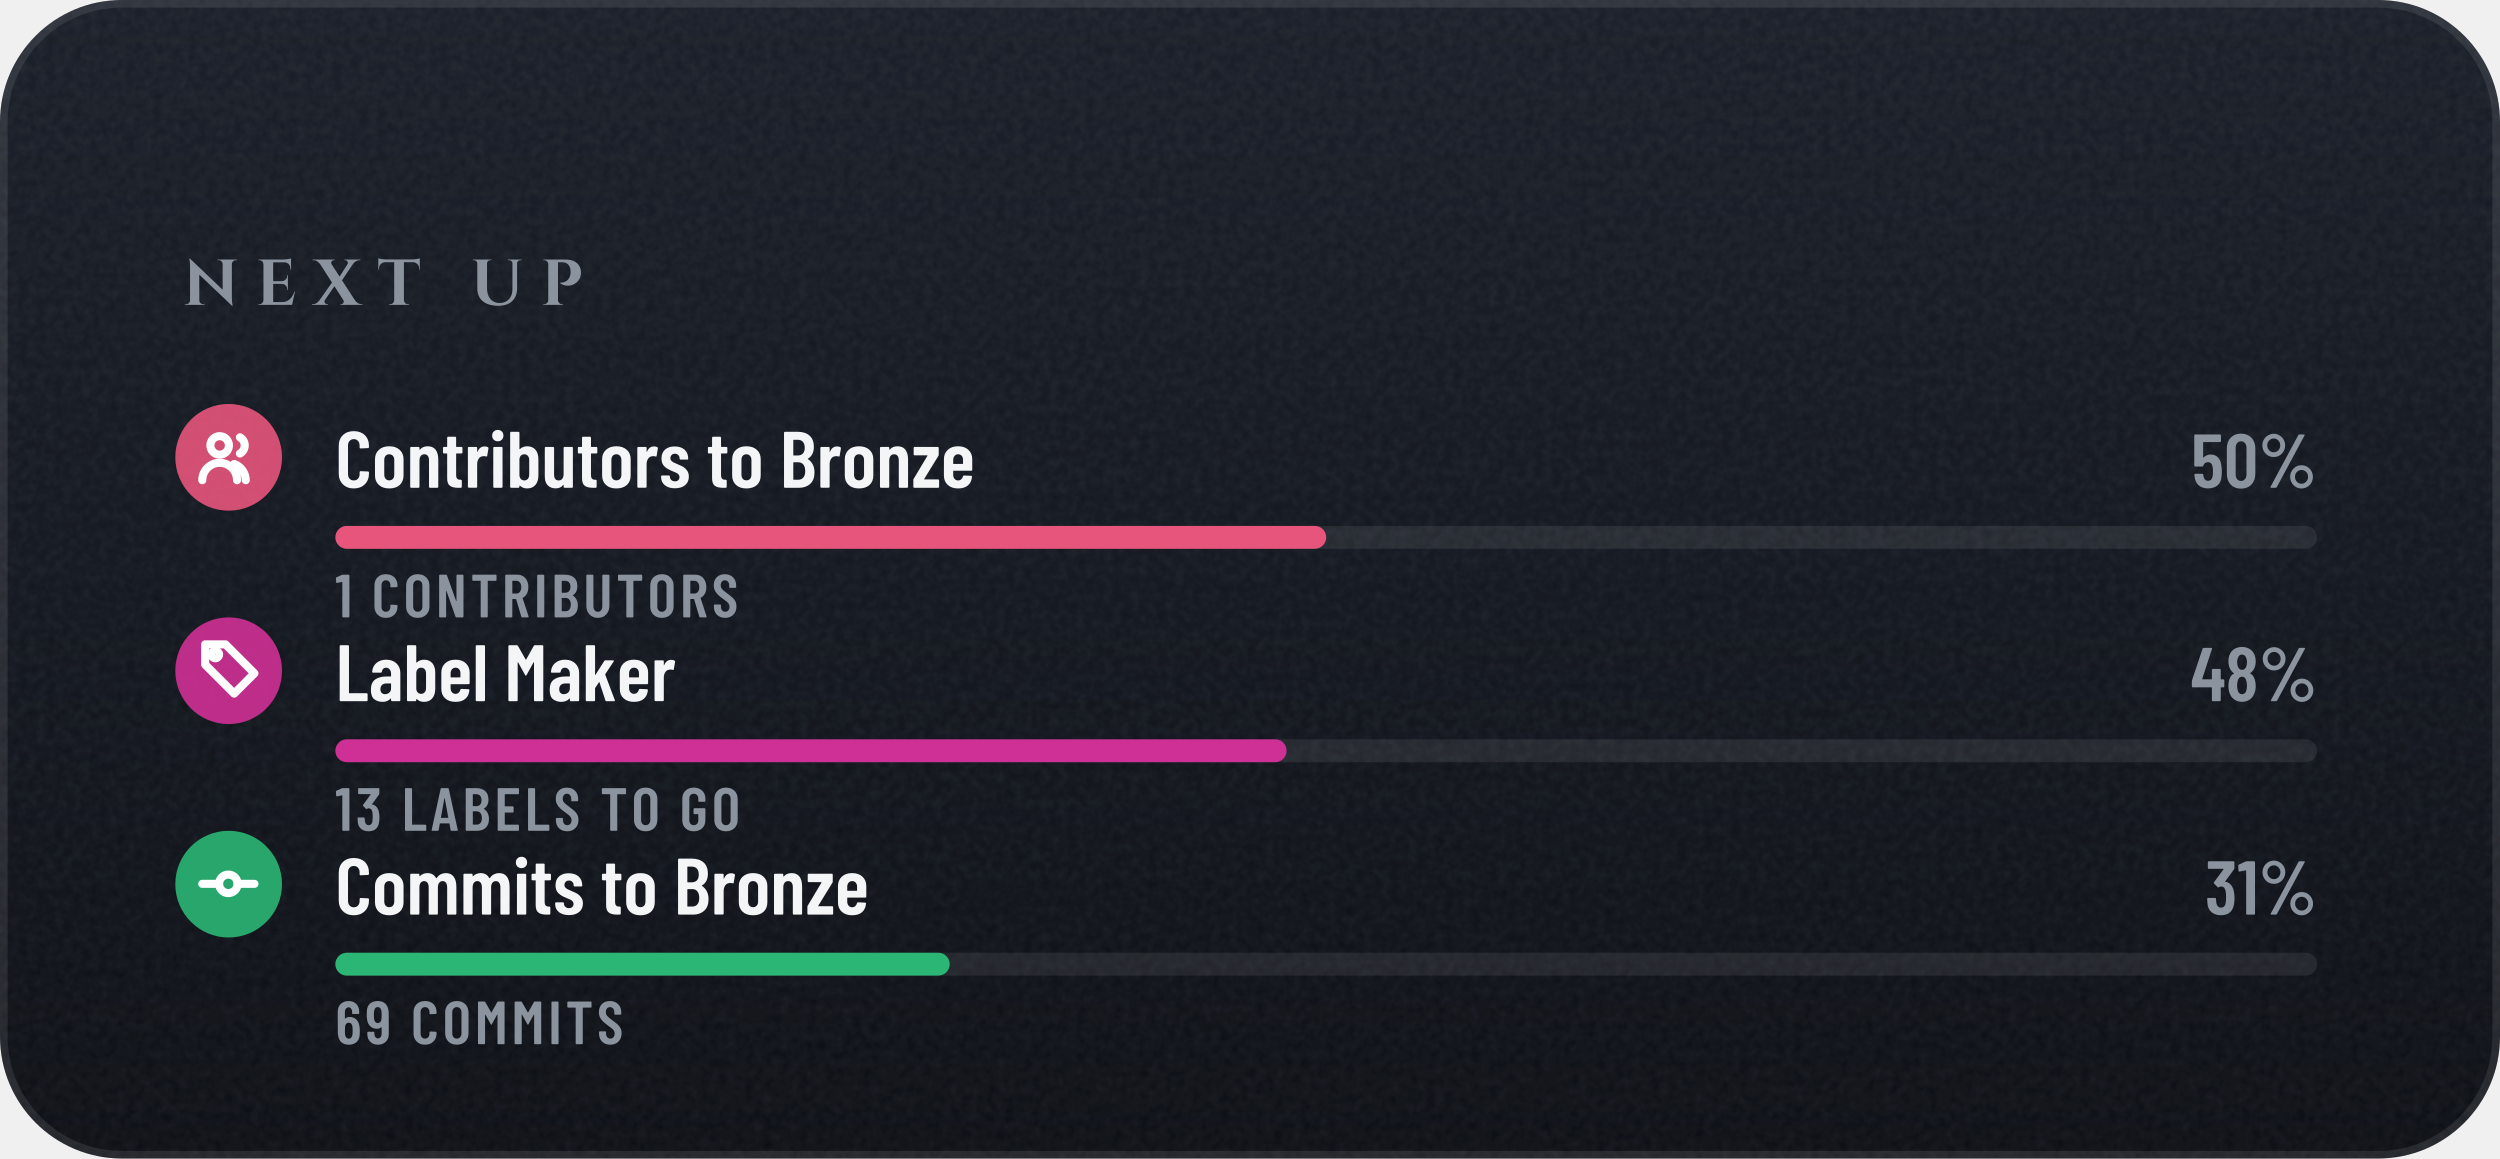
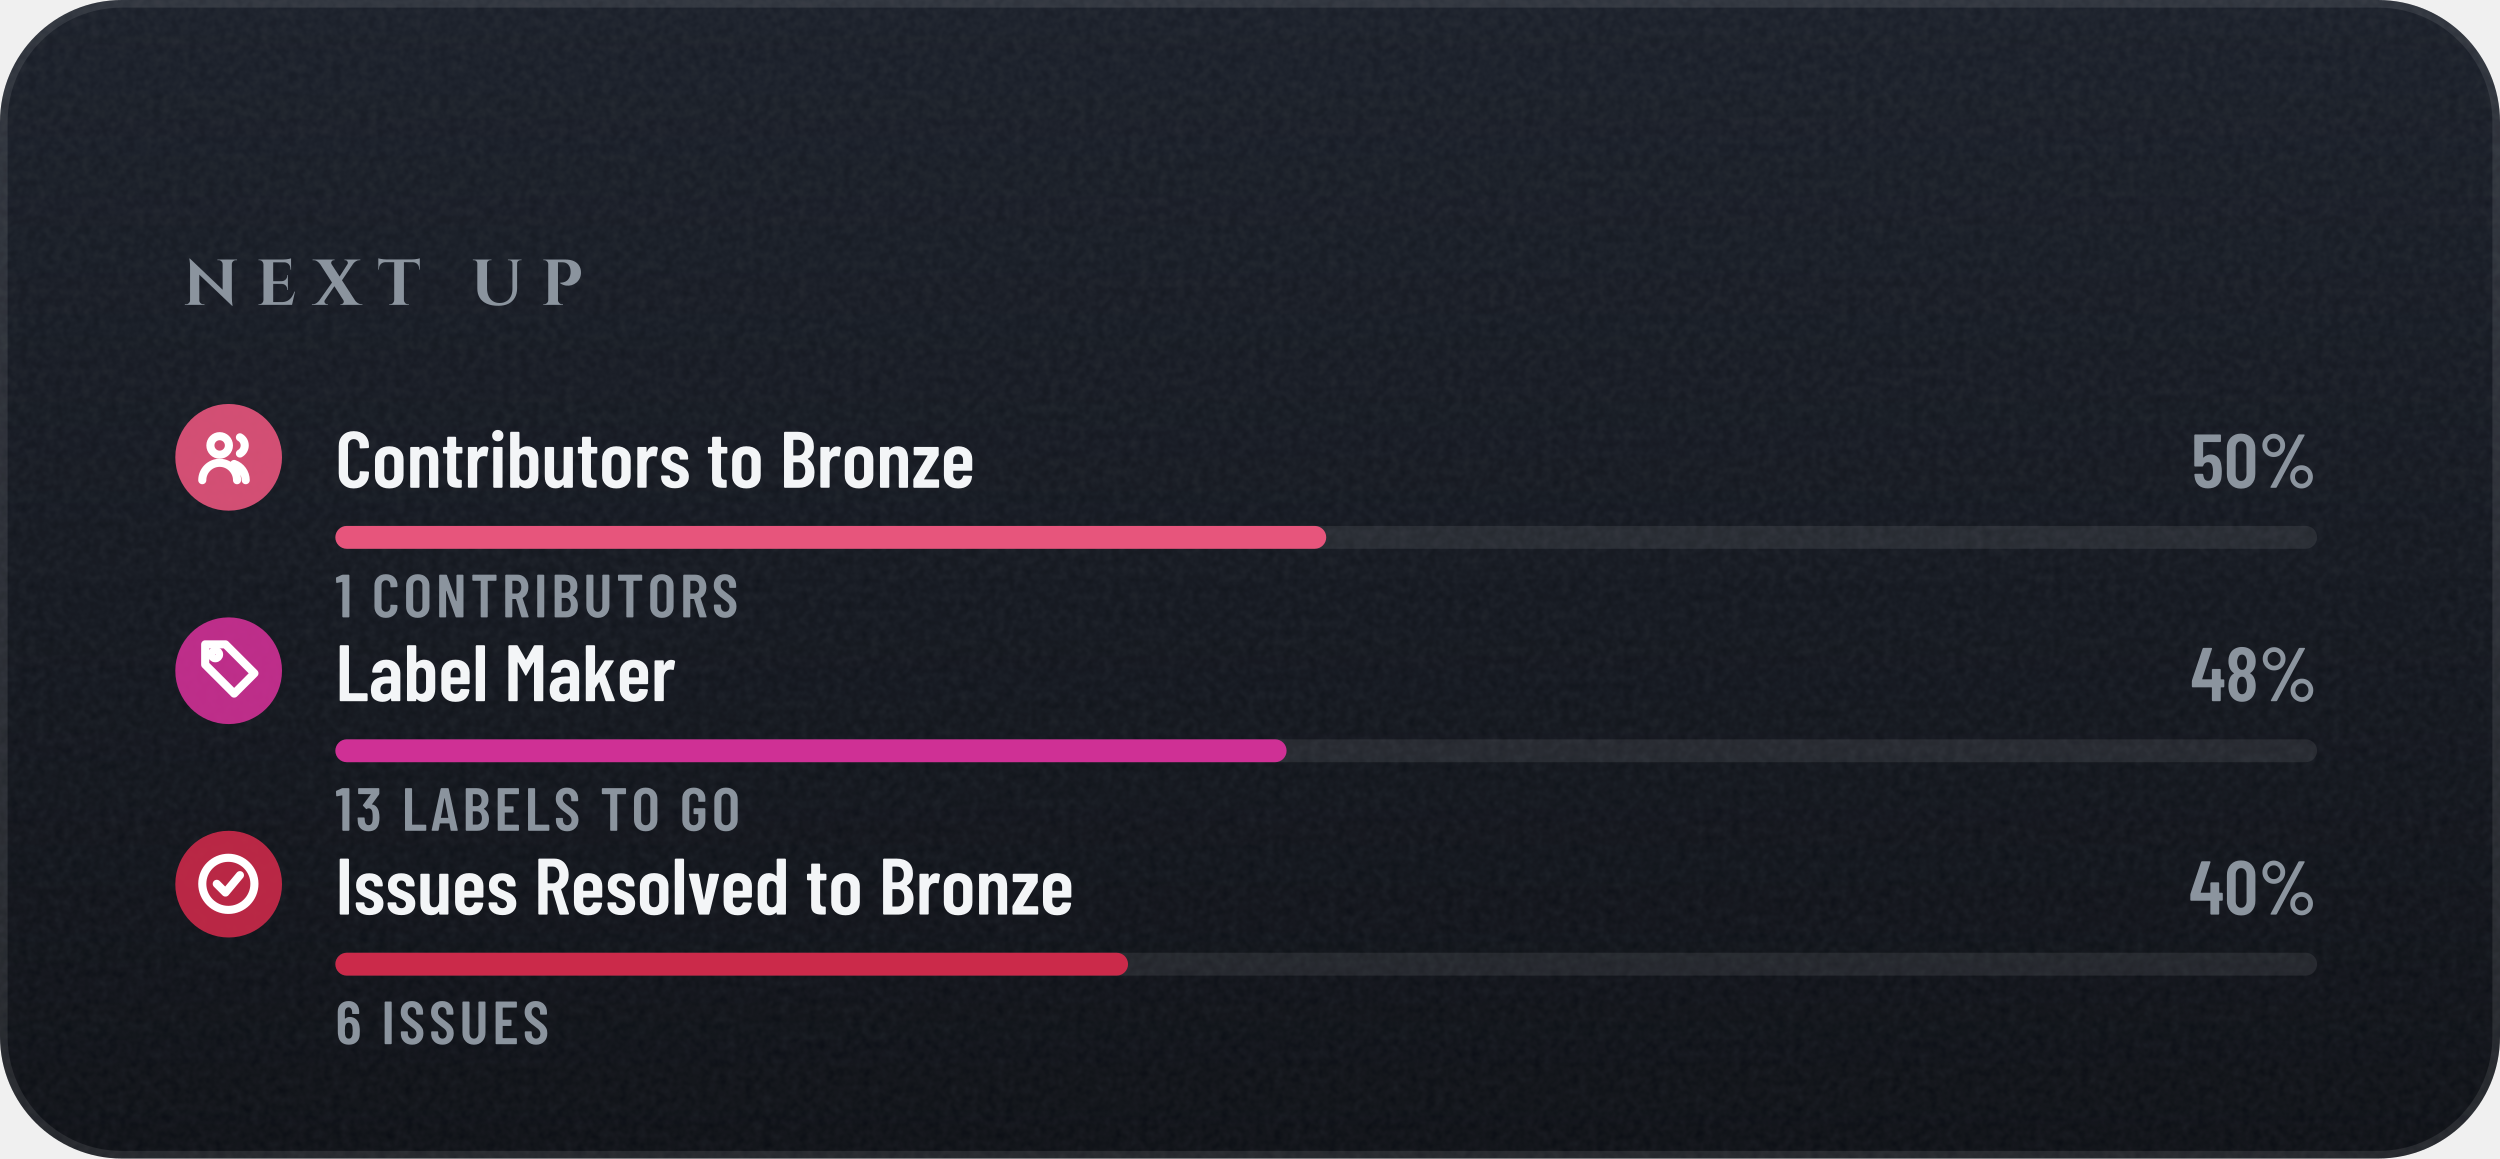
- <svg xmlns="http://www.w3.org/2000/svg" width="328" height="152" viewBox="0 0 328 152" role="img" aria-label="Next up: Contributors to Bronze 50%, Label Maker 48%, Commits to Bronze 31%">
+ <svg xmlns="http://www.w3.org/2000/svg" width="328" height="152" viewBox="0 0 328 152" role="img" aria-label="Next up: Contributors to Bronze 50%, Label Maker 48%, Issues Resolved to Bronze 40%">
  <defs>
    <linearGradient id="bg" x1="0" y1="0" x2="0" y2="1">
      <stop offset="0" stop-color="#171C26" />
      <stop offset="1" stop-color="#0A0D13" />
    </linearGradient>
    <clipPath id="card">
      <rect width="328" height="152" rx="16" />
    </clipPath>
    <filter id="grain" x="0" y="0" width="100%" height="100%">
      <feTurbulence type="fractalNoise" baseFrequency=".85" numOctaves="2" stitchTiles="stitch" />
      <feColorMatrix values="0 0 0 0 1 0 0 0 0 1 0 0 0 0 1 0 0 0 .07 0" />
    </filter>
    <radialGradient id="glow" cx=".5" cy=".5" r=".5">
      <stop offset="0" stop-color="#5A626D" stop-opacity="0" />
      <stop offset="1" stop-color="#5A626D" stop-opacity="0" />
    </radialGradient>
    <linearGradient id="mh" x1="0" y1="0" x2="1" y2="0">
      <stop offset="0" stop-color="#252A32" />
      <stop offset="0.2" stop-color="#3A414B" />
      <stop offset="0.4" stop-color="#838B96" />
      <stop offset="0.54" stop-color="#5A626D" />
      <stop offset="0.78" stop-color="#3A414B" />
      <stop offset="1" stop-color="#252A32" />
    </linearGradient>
    <linearGradient id="md" x1="0" y1="0" x2="1" y2="1">
      <stop offset="0" stop-color="#252A32" />
      <stop offset="0.2" stop-color="#3A414B" />
      <stop offset="0.4" stop-color="#838B96" />
      <stop offset="0.54" stop-color="#5A626D" />
      <stop offset="0.78" stop-color="#3A414B" />
      <stop offset="1" stop-color="#252A32" />
    </linearGradient>
    <linearGradient id="mdr" x1="1" y1="1" x2="0" y2="0">
      <stop offset="0" stop-color="#252A32" />
      <stop offset="0.2" stop-color="#3A414B" />
      <stop offset="0.4" stop-color="#838B96" />
      <stop offset="0.54" stop-color="#5A626D" />
      <stop offset="0.78" stop-color="#3A414B" />
      <stop offset="1" stop-color="#252A32" />
    </linearGradient>
    <linearGradient id="dia" x1="0" y1="0" x2="1" y2="0">
      <stop offset="0" stop-color="#6CCBFF" />
      <stop offset=".5" stop-color="#C4B2FF" />
      <stop offset="1" stop-color="#F29BDD" />
    </linearGradient>
    <linearGradient id="pb" x1="0" y1="0" x2="1" y2="0">
      <stop offset="0" stop-color="#8F5125" />
      <stop offset="1" stop-color="#F5C69A" />
    </linearGradient>
    <linearGradient id="shg" x1="0" y1="0" x2="1" y2="0">
      <stop offset="0" stop-color="#FFFFFF" stop-opacity="0" />
      <stop offset=".5" stop-color="#FFFFFF" stop-opacity=".6" />
      <stop offset="1" stop-color="#FFFFFF" stop-opacity="0" />
    </linearGradient>
  </defs>
  <g clip-path="url(#card)">
    <rect width="328" height="152" fill="url(#bg)" />
    <rect width="328" height="152" filter="url(#grain)" />
  </g>
  <rect x=".5" y=".5" width="327" height="151" rx="15.5" fill="none" stroke="#FFFFFF" stroke-opacity=".09" />
  <g transform="translate(24 40) scale(0.0085 -0.0085)" fill="#8B949E">
    <use href="#s78" x="0" />
    <use href="#s69" x="1124" />
    <use href="#s88" x="2015" />
    <use href="#s84" x="3002" />
    <use href="#s85" x="4437" />
    <use href="#s80" x="5517" />
  </g>
  <circle cx="30" cy="60" r="7" fill="#E7557C" fill-opacity=".9" />
  <g transform="translate(25.4 55.4) scale(0.38)" fill="none" stroke="#FFFFFF" stroke-width="2.8" stroke-linecap="round" stroke-linejoin="round">
    <circle cx="9" cy="8" r="3.2" />
    <path d="M3 20a6 6 0 0 1 12 0M16 5.2a3.2 3.2 0 0 1 0 5.6M18 20a6 6 0 0 0-4-5.6" />
  </g>
  <g transform="translate(44 64) scale(0.0105 -0.0105)" fill="#F3F5F7">
    <use href="#m67" x="0" />
    <use href="#m111" x="457" />
    <use href="#m110" x="889" />
    <use href="#m116" x="1328" />
    <use href="#m114" x="1610" />
    <use href="#m105" x="1923" />
    <use href="#m98" x="2138" />
    <use href="#m117" x="2575" />
    <use href="#m116" x="3013" />
    <use href="#m111" x="3295" />
    <use href="#m114" x="3727" />
    <use href="#m115" x="4040" />
    <use href="#m116" x="4638" />
    <use href="#m111" x="4920" />
    <use href="#m66" x="5552" />
    <use href="#m114" x="6014" />
    <use href="#m111" x="6327" />
    <use href="#m110" x="6759" />
    <use href="#m122" x="7198" />
    <use href="#m101" x="7566" />
  </g>
  <g transform="translate(287.5 64) scale(0.01 -0.01)" fill="#8B949E">
    <use href="#m53" x="0" />
    <use href="#m48" x="428" />
    <use href="#m37" x="878" />
  </g>
  <rect x="44" y="69" width="260" height="3" rx="1.5" fill="#FFFFFF" fill-opacity=".08" />
  <rect x="44" y="69" width="130" height="3" rx="1.5" fill="#E7557C" />
  <g transform="translate(44 81) scale(0.008 -0.008)" fill="#8B949E">
    <use href="#m49" x="0" />
    <use href="#m67" x="599" />
    <use href="#m79" x="1118" />
    <use href="#m78" x="1648" />
    <use href="#m84" x="2218" />
    <use href="#m82" x="2732" />
    <use href="#m73" x="3256" />
    <use href="#m66" x="3542" />
    <use href="#m85" x="4066" />
    <use href="#m84" x="4607" />
    <use href="#m79" x="5122" />
    <use href="#m82" x="5651" />
    <use href="#m83" x="6174" />
  </g>
  <circle cx="30" cy="88" r="7" fill="#CF3095" fill-opacity=".9" />
  <g transform="translate(25.4 83.4) scale(0.38)" fill="none" stroke="#FFFFFF" stroke-width="2.8" stroke-linecap="round" stroke-linejoin="round">
    <path d="M11 3H4v7l10 10 7-7z" />
    <circle cx="7.5" cy="6.5" r="1.3" />
  </g>
  <g transform="translate(44 92) scale(0.0105 -0.0105)" fill="#F3F5F7">
    <use href="#m76" x="0" />
    <use href="#m97" x="415" />
    <use href="#m98" x="849" />
    <use href="#m101" x="1286" />
    <use href="#m108" x="1712" />
    <use href="#m77" x="2111" />
    <use href="#m97" x="2649" />
    <use href="#m107" x="3083" />
    <use href="#m101" x="3516" />
    <use href="#m114" x="3942" />
  </g>
  <g transform="translate(287.4 92) scale(0.01 -0.01)" fill="#8B949E">
    <use href="#m52" x="0" />
    <use href="#m56" x="459" />
    <use href="#m37" x="893" />
  </g>
  <rect x="44" y="97" width="260" height="3" rx="1.5" fill="#FFFFFF" fill-opacity=".08" />
  <rect x="44" y="97" width="124.8" height="3" rx="1.5" fill="#CF3095" />
  <g transform="translate(44 109) scale(0.008 -0.008)" fill="#8B949E">
    <use href="#m49" x="0" />
    <use href="#m51" x="336" />
    <use href="#m76" x="1088" />
    <use href="#m65" x="1565" />
    <use href="#m66" x="2084" />
    <use href="#m69" x="2608" />
    <use href="#m76" x="3106" />
    <use href="#m83" x="3583" />
    <use href="#m84" x="4342" />
    <use href="#m79" x="4856" />
    <use href="#m71" x="5648" />
    <use href="#m79" x="6173" />
  </g>
-   <circle cx="30" cy="116" r="7" fill="#2BB675" fill-opacity=".9" />
+   <circle cx="30" cy="116" r="7" fill="#CB2A4A" fill-opacity=".9" />
  <g transform="translate(25.4 111.4) scale(0.38)" fill="none" stroke="#FFFFFF" stroke-width="2.8" stroke-linecap="round" stroke-linejoin="round">
-     <circle cx="12" cy="12" r="3.2" />
-     <path d="M3 12h5.8M15.2 12H21" />
+     <circle cx="12" cy="12" r="9" />
+     <path d="M8 12l3 3 5-6" />
  </g>
  <g transform="translate(44 120) scale(0.0105 -0.0105)" fill="#F3F5F7">
-     <use href="#m67" x="0" />
-     <use href="#m111" x="457" />
-     <use href="#m109" x="889" />
-     <use href="#m109" x="1554" />
-     <use href="#m105" x="2219" />
-     <use href="#m116" x="2434" />
-     <use href="#m115" x="2716" />
-     <use href="#m116" x="3314" />
-     <use href="#m111" x="3596" />
-     <use href="#m66" x="4228" />
-     <use href="#m114" x="4690" />
-     <use href="#m111" x="5003" />
-     <use href="#m110" x="5435" />
-     <use href="#m122" x="5874" />
-     <use href="#m101" x="6242" />
-   </g>
-   <g transform="translate(289.3 120) scale(0.01 -0.01)" fill="#8B949E">
-     <use href="#m51" x="0" />
-     <use href="#m49" x="426" />
-     <use href="#m37" x="700" />
+     <use href="#m73" x="0" />
+     <use href="#m115" x="224" />
+     <use href="#m115" x="622" />
+     <use href="#m117" x="1020" />
+     <use href="#m101" x="1458" />
+     <use href="#m115" x="1884" />
+     <use href="#m82" x="2482" />
+     <use href="#m101" x="2943" />
+     <use href="#m115" x="3369" />
+     <use href="#m111" x="3767" />
+     <use href="#m108" x="4199" />
+     <use href="#m118" x="4398" />
+     <use href="#m101" x="4813" />
+     <use href="#m100" x="5239" />
+     <use href="#m116" x="5876" />
+     <use href="#m111" x="6158" />
+     <use href="#m66" x="6790" />
+     <use href="#m114" x="7252" />
+     <use href="#m111" x="7565" />
+     <use href="#m110" x="7997" />
+     <use href="#m122" x="8436" />
+     <use href="#m101" x="8804" />
+   </g>
+   <g transform="translate(287.2 120) scale(0.01 -0.01)" fill="#8B949E">
+     <use href="#m52" x="0" />
+     <use href="#m48" x="459" />
+     <use href="#m37" x="909" />
  </g>
  <rect x="44" y="125" width="260" height="3" rx="1.5" fill="#FFFFFF" fill-opacity=".08" />
-   <rect x="44" y="125" width="80.6" height="3" rx="1.5" fill="#2BB675" />
+   <rect x="44" y="125" width="104" height="3" rx="1.5" fill="#CB2A4A" />
  <g transform="translate(44 137) scale(0.008 -0.008)" fill="#8B949E">
    <use href="#m54" x="0" />
-     <use href="#m57" x="492" />
-     <use href="#m67" x="1240" />
-     <use href="#m79" x="1759" />
-     <use href="#m77" x="2288" />
-     <use href="#m77" x="2889" />
-     <use href="#m73" x="3490" />
-     <use href="#m84" x="3776" />
-     <use href="#m83" x="4290" />
+     <use href="#m73" x="754" />
+     <use href="#m83" x="1040" />
+     <use href="#m83" x="1537" />
+     <use href="#m85" x="2034" />
+     <use href="#m69" x="2574" />
+     <use href="#m83" x="3072" />
  </g>
  <defs>
    <path id="m37" d="M54 557Q54 598 74 633Q94 668 128 688Q163 709 204 709Q244 709 278 688Q313 668 333 633Q353 598 353 557Q353 515 333 480Q313 445 279 424Q245 404 204 404Q163 404 128 424Q94 445 74 480Q54 515 54 557ZM162 14 526 692Q530 700 541 700H599Q606 700 608 696Q610 692 607 686L243 8Q239 0 228 0H170Q163 0 161 4Q159 8 162 14ZM289 557Q289 594 264 620Q239 647 204 647Q168 647 143 621Q118 595 118 557Q118 519 143 492Q168 466 204 466Q240 466 264 492Q289 519 289 557ZM419 144Q419 185 439 220Q459 255 493 276Q527 296 568 296Q609 296 643 276Q677 255 697 220Q717 185 717 144Q717 102 697 67Q677 32 643 12Q609 -9 568 -9Q527 -9 493 12Q459 32 439 67Q419 102 419 144ZM654 144Q654 182 629 208Q604 234 568 234Q532 234 507 208Q482 182 482 144Q482 106 507 80Q532 53 568 53Q604 53 629 80Q654 106 654 144Z" />
    <path id="m48" d="M38 183V517Q38 604 89 658Q140 711 224 711Q309 711 360 658Q412 604 412 517V183Q412 96 360 42Q309 -11 224 -11Q140 -11 89 42Q38 96 38 183ZM296 176V524Q296 563 276 586Q257 610 224 610Q192 610 173 586Q154 563 154 524V176Q154 137 173 114Q192 90 224 90Q257 90 276 114Q296 137 296 176Z" />
    <path id="m49" d="M122 700H218Q223 700 226 696Q230 693 230 688V12Q230 7 226 4Q223 0 218 0H126Q121 0 118 4Q114 7 114 12V576Q114 578 112 580Q111 582 109 581L27 565H24Q13 565 13 576L10 643Q10 653 18 657L107 697Q114 700 122 700Z" />
    <path id="m51" d="M387 218Q387 169 380 134Q368 66 326 29Q283 -8 210 -8Q134 -8 86 32Q38 73 32 143Q30 165 28 207Q28 219 40 219H132Q144 219 144 207Q146 173 148 156Q153 125 169 108Q185 92 210 92Q234 92 250 108Q266 123 271 152Q276 182 276 230Q276 281 269 315Q263 341 248 355Q233 369 210 369Q195 369 183 360Q177 356 174 356Q172 356 166 360L119 408Q115 412 115 417Q115 421 118 425L243 595Q245 597 244 599Q242 601 239 601H49Q44 601 40 604Q37 608 37 613V688Q37 693 40 696Q44 700 49 700H373Q378 700 382 696Q385 693 385 688V609Q385 602 380 594L266 438Q262 432 268 431Q309 426 338 392Q368 358 378 307Q387 267 387 218Z" />
    <path id="m52" d="M443 275V194Q443 189 440 186Q436 182 431 182H401Q396 182 396 177V12Q396 7 392 4Q389 0 384 0H292Q287 0 284 4Q280 7 280 12V177Q280 182 275 182H29Q24 182 20 186Q17 189 17 194V259Q17 268 19 274L158 690Q161 700 171 700H271Q277 700 280 696Q283 693 281 686L153 293Q152 287 157 287H275Q280 287 280 292V412Q280 417 284 420Q287 424 292 424H384Q389 424 392 420Q396 417 396 412V292Q396 287 401 287H431Q436 287 440 284Q443 280 443 275Z" />
    <path id="m53" d="M400 216Q400 175 396 146Q391 72 344 32Q297 -8 219 -8Q145 -8 99 30Q53 68 43 144L40 172Q40 184 52 184H144Q156 184 157 172Q157 166 159 154Q171 92 219 92Q244 92 260 108Q275 124 280 153Q284 178 284 217Q284 254 278 281Q273 307 258 322Q242 336 219 336Q171 336 157 290Q154 279 144 279H51Q46 279 42 282Q39 286 39 291V688Q39 693 42 696Q46 700 51 700H377Q382 700 386 696Q389 693 389 688V612Q389 607 386 604Q382 600 377 600H160Q155 600 155 595V400Q155 397 157 396Q159 396 161 398Q178 416 202 426Q227 437 254 437Q314 437 350 398Q387 360 394 290Q400 259 400 216Z" />
    <path id="m54" d="M401 216Q401 193 399 151Q394 75 346 34Q299 -8 221 -8Q147 -8 101 30Q55 69 46 144Q40 171 40 207L39 532Q39 613 88 660Q138 708 219 708Q295 708 343 660Q391 612 391 532V507Q391 502 388 498Q384 495 379 495H287Q282 495 278 498Q275 502 275 507V526Q275 560 258 582Q242 605 219 605Q191 605 174 583Q156 561 156 526V423Q156 420 158 419Q160 418 162 420Q191 447 234 447Q303 447 346 403Q389 359 396 286Q401 253 401 216ZM284 224Q284 250 279 295Q267 353 220 353Q196 353 180 338Q165 322 160 292Q156 257 156 224Q156 195 159 157Q164 125 180 108Q195 91 220 91Q245 91 260 109Q276 127 281 160Q284 196 284 224Z" />
    <path id="m56" d="M325 364Q358 345 375 306Q396 259 396 200Q396 147 380 107Q360 53 318 22Q275 -8 216 -8Q158 -8 116 22Q73 52 53 106Q38 148 38 200Q38 259 56 301Q71 341 109 363Q113 366 109 369Q76 390 58 427Q38 470 38 523Q38 581 58 620Q78 664 120 688Q161 712 216 712Q270 712 312 688Q353 665 374 621Q396 579 396 523Q396 471 376 429Q358 392 325 371Q319 367 325 364ZM159 559Q152 541 152 513Q152 483 162 456Q169 435 183 423Q197 411 216 411Q237 411 252 424Q266 436 273 459Q281 483 281 513Q281 547 271 568Q264 589 250 600Q236 612 216 612Q198 612 184 602Q171 591 164 573ZM281 206Q281 244 272 271Q266 295 252 308Q237 322 216 322Q195 322 180 308Q166 294 160 268Q152 242 152 208Q152 177 158 151Q163 123 178 108Q194 92 216 92Q239 92 255 108Q271 124 276 153Q281 180 281 206Z" />
-     <path id="m57" d="M384 168Q384 87 334 40Q285 -8 204 -8Q128 -8 80 40Q32 88 32 168V193Q32 198 36 202Q39 205 44 205H136Q141 205 144 202Q148 198 148 193V174Q148 140 164 118Q181 95 204 95Q232 95 250 117Q267 139 267 174V276Q267 279 265 280Q263 281 261 279Q232 253 189 253Q120 253 77 297Q34 341 27 414Q22 447 22 484Q22 518 25 549Q29 625 76 666Q124 708 203 708Q276 708 322 670Q368 631 378 556Q383 526 383 493ZM267 476Q267 506 264 543Q253 609 204 609Q179 609 163 591Q147 573 142 540Q140 516 140 476Q140 439 145 405Q150 377 166 362Q181 347 204 347Q228 347 244 362Q259 378 263 408Q267 443 267 476Z" />
    <path id="m65" d="M325 11 306 116Q306 121 300 121H154Q148 121 148 116L129 11Q128 0 116 0H25Q11 0 14 13L162 689Q164 700 175 700H281Q292 700 294 689L442 13V9Q442 0 431 0H338Q326 0 325 11ZM171 212H282Q288 212 287 217L229 533Q228 536 226 536Q224 536 223 533L166 217Q165 212 171 212Z" />
    <path id="m66" d="M242 0H66Q61 0 58 4Q54 7 54 12V688Q54 693 58 696Q61 700 66 700H224Q319 700 373 652Q427 604 427 512Q427 409 354 365Q349 362 352 359Q391 334 413 292Q435 250 435 192Q435 100 382 50Q328 0 242 0ZM170 595V409Q170 404 175 404H226Q267 404 290 429Q313 454 313 500Q313 548 290 574Q267 600 226 600H175Q170 600 170 595ZM319 208Q319 260 296 290Q273 319 233 319H175Q170 319 170 314V106Q170 101 175 101H233Q273 101 296 129Q319 157 319 208Z" />
    <path id="m67" d="M42 180V521Q42 607 94 658Q145 708 230 708Q316 708 368 658Q420 607 420 521V509Q420 504 416 500Q413 496 408 496L315 492Q303 492 303 504V529Q303 564 283 586Q263 608 230 608Q198 608 178 586Q158 564 158 529V171Q158 136 178 114Q198 92 230 92Q263 92 283 114Q303 136 303 171V196Q303 201 306 204Q310 208 315 208L408 204Q413 204 416 200Q420 197 420 192V180Q420 95 368 44Q316 -8 230 -8Q145 -8 94 44Q42 95 42 180Z" />
    <path id="m69" d="M391 600H175Q170 600 170 595V406Q170 401 175 401H303Q308 401 312 398Q315 394 315 389V312Q315 307 312 304Q308 300 303 300H175Q170 300 170 295V105Q170 100 175 100H391Q396 100 400 96Q403 93 403 88V12Q403 7 400 4Q396 0 391 0H66Q61 0 58 4Q54 7 54 12V688Q54 693 58 696Q61 700 66 700H391Q396 700 400 696Q403 693 403 688V612Q403 607 400 604Q396 600 391 600Z" />
    <path id="m71" d="M42 173V527Q42 609 94 658Q145 708 230 708Q315 708 368 658Q420 609 420 526V487Q420 482 416 478Q413 475 408 475H316Q311 475 308 478Q304 482 304 487V528Q304 564 284 586Q263 608 230 608Q197 608 177 586Q157 564 157 528V172Q157 136 177 114Q197 92 230 92Q263 92 284 114Q304 136 304 172V268Q304 273 299 273H238Q233 273 230 276Q226 280 226 285V358Q226 363 230 366Q233 370 238 370H408Q413 370 416 366Q420 363 420 358V173Q420 91 368 42Q315 -8 230 -8Q145 -8 94 42Q42 91 42 173Z" />
    <path id="m73" d="M54 12V688Q54 693 58 696Q61 700 66 700H158Q163 700 166 696Q170 693 170 688V12Q170 7 166 4Q163 0 158 0H66Q61 0 58 4Q54 7 54 12Z" />
    <path id="m76" d="M54 12V688Q54 693 58 696Q61 700 66 700H158Q163 700 166 696Q170 693 170 688V105Q170 100 175 100H391Q396 100 400 96Q403 93 403 88V12Q403 7 400 4Q396 0 391 0H66Q61 0 58 4Q54 7 54 12Z" />
    <path id="m77" d="M383 700H475Q480 700 484 696Q487 693 487 688V12Q487 7 484 4Q480 0 475 0H383Q378 0 374 4Q371 7 371 12V484Q371 488 369 488Q367 488 365 485L278 327Q273 319 269 319Q265 319 260 327L173 485Q171 488 169 488Q167 488 167 484V12Q167 7 164 4Q160 0 155 0H63Q58 0 54 4Q51 7 51 12V688Q51 693 54 696Q58 700 63 700H155Q165 700 170 692L267 521Q270 517 273 521L368 692Q373 700 383 700Z" />
    <path id="m78" d="M350 700H441Q446 700 450 696Q453 693 453 688V12Q453 7 450 4Q446 0 441 0H336Q326 0 323 10L174 434Q173 437 170 436Q168 436 168 433L169 12Q169 7 166 4Q162 0 157 0H66Q61 0 58 4Q54 7 54 12V688Q54 693 58 696Q61 700 66 700H169Q179 700 182 690L332 269Q333 266 336 266Q338 267 338 270V688Q338 693 342 696Q345 700 350 700Z" />
    <path id="m79" d="M42 182V518Q42 604 94 656Q147 708 233 708Q319 708 372 656Q425 604 425 518V182Q425 96 372 44Q319 -8 233 -8Q147 -8 94 44Q42 96 42 182ZM309 177V523Q309 561 288 584Q267 608 233 608Q199 608 178 584Q158 561 158 523V177Q158 139 178 116Q199 92 233 92Q267 92 288 116Q309 139 309 177Z" />
    <path id="m82" d="M318 10 233 297Q231 301 228 301H175Q170 301 170 296V12Q170 7 166 4Q163 0 158 0H66Q61 0 58 4Q54 7 54 12V688Q54 693 58 696Q61 700 66 700H254Q307 700 348 674Q388 649 410 602Q433 556 433 496Q433 434 409 389Q385 344 342 321Q338 320 339 315L437 14Q438 12 438 9Q438 0 427 0H331Q321 0 318 10ZM170 595V396Q170 391 175 391H236Q272 391 294 419Q317 447 317 495Q317 543 294 572Q272 600 236 600H175Q170 600 170 595Z" />
    <path id="m83" d="M34 173V199Q34 204 38 208Q41 211 46 211H137Q142 211 146 208Q149 204 149 199V179Q149 140 168 116Q188 92 219 92Q250 92 270 114Q290 137 290 174Q290 200 279 219Q268 238 248 255Q228 272 184 304Q134 340 104 368Q73 396 52 436Q32 475 32 527Q32 610 82 659Q132 708 214 708Q297 708 348 656Q399 605 399 520V496Q399 491 396 488Q392 484 387 484H297Q292 484 288 488Q285 491 285 496V522Q285 561 266 584Q246 608 214 608Q184 608 165 586Q146 565 146 527Q146 491 166 466Q187 441 247 397Q308 352 339 324Q370 295 387 261Q404 227 404 180Q404 95 353 44Q302 -8 219 -8Q136 -8 85 42Q34 92 34 173Z" />
    <path id="m84" d="M425 688V612Q425 607 422 604Q418 600 413 600H286Q281 600 281 595V12Q281 7 278 4Q274 0 269 0H177Q172 0 168 4Q165 7 165 12V595Q165 600 160 600H40Q35 600 32 604Q28 607 28 612V688Q28 693 32 696Q35 700 40 700H413Q418 700 422 696Q425 693 425 688Z" />
    <path id="m85" d="M50 194V688Q50 693 54 696Q57 700 62 700H154Q159 700 162 696Q166 693 166 688V182Q166 142 186 117Q206 92 239 92Q272 92 292 117Q312 142 312 182V688Q312 693 316 696Q319 700 324 700H416Q421 700 424 696Q428 693 428 688V194Q428 103 376 48Q324 -8 239 -8Q153 -8 102 48Q50 103 50 194Z" />
    <path id="m97" d="M397 352V12Q397 7 394 4Q390 0 385 0H293Q288 0 284 4Q281 7 281 12V31Q281 34 279 35Q277 36 275 33Q240 -8 173 -8Q116 -8 72 24Q29 57 29 143Q29 233 82 271Q134 309 224 309H276Q281 309 281 314V340Q281 376 263 398Q245 419 218 419Q197 419 183 406Q169 392 166 369Q165 357 153 357H56Q44 357 45 369Q50 437 98 478Q147 519 220 519Q299 519 348 473Q397 427 397 352ZM281 160V217Q281 222 276 222H224Q190 222 169 204Q148 185 148 150Q148 119 164 104Q180 88 205 88Q235 88 258 107Q281 126 281 160Z" />
    <path id="m98" d="M399 357V154Q399 80 362 36Q325 -8 258 -8Q204 -8 168 27Q166 29 164 28Q162 27 162 24V12Q162 7 158 4Q155 0 150 0H58Q53 0 50 4Q46 7 46 12V688Q46 693 50 696Q53 700 58 700H150Q155 700 158 696Q162 693 162 688V486Q162 483 164 482Q167 482 170 486Q189 503 212 511Q236 519 258 519Q324 519 362 476Q399 433 399 357ZM222 419Q198 419 182 404Q166 388 162 362V149Q166 123 182 108Q198 92 222 92Q250 92 267 112Q284 131 284 163V348Q284 380 267 400Q250 419 222 419Z" />
+     <path id="m100" d="M287 700H379Q384 700 388 696Q391 693 391 688V12Q391 7 388 4Q384 0 379 0H287Q282 0 278 4Q275 7 275 12V24Q275 27 273 28Q271 29 269 27Q233 -8 179 -8Q112 -8 75 36Q38 80 38 154V357Q38 433 76 476Q113 519 179 519Q202 519 226 510Q250 502 269 483Q271 481 273 482Q275 483 275 486V688Q275 693 278 696Q282 700 287 700ZM275 149V362Q271 388 255 404Q239 419 215 419Q187 419 170 400Q153 380 153 348V163Q153 131 170 112Q187 92 215 92Q239 92 255 108Q271 123 275 149Z" />
    <path id="m101" d="M380 213H159Q154 213 154 208V163Q154 132 171 112Q188 92 215 92Q238 92 254 106Q271 121 276 144Q279 154 289 154L378 150Q383 150 386 146Q390 143 389 137Q382 67 338 30Q294 -8 215 -8Q133 -8 86 36Q38 79 38 154V357Q38 430 86 474Q133 519 215 519Q297 519 344 474Q392 430 392 357V225Q392 220 388 216Q385 213 380 213ZM154 348V303Q154 298 159 298H272Q277 298 277 303V348Q277 380 260 400Q243 419 215 419Q188 419 171 399Q154 379 154 348Z" />
    <path id="m105" d="M36 652Q36 683 56 703Q76 723 107 723Q138 723 158 703Q177 683 177 652Q177 621 157 601Q137 581 107 581Q76 581 56 601Q36 621 36 652ZM50 12V499Q50 504 54 508Q57 511 62 511H154Q159 511 162 508Q166 504 166 499V12Q166 7 162 4Q159 0 154 0H62Q57 0 54 4Q50 7 50 12Z" />
    <path id="m107" d="M46 12V688Q46 693 50 696Q53 700 58 700H150Q155 700 158 696Q162 693 162 688V332Q162 328 164 328Q166 328 168 331L277 503Q281 511 291 511H387Q394 511 396 506Q398 502 394 496L290 339Q288 335 289 332L409 14Q410 12 410 9Q410 0 399 0H304Q294 0 291 10L217 236Q216 239 214 240Q212 240 211 237L164 167Q162 163 162 161V12Q162 7 158 4Q155 0 150 0H58Q53 0 50 4Q46 7 46 12Z" />
    <path id="m108" d="M42 12V688Q42 693 46 696Q49 700 54 700H146Q151 700 154 696Q158 693 158 688V12Q158 7 154 4Q151 0 146 0H54Q49 0 46 4Q42 7 42 12Z" />
-     <path id="m109" d="M623 347V12Q623 7 620 4Q616 0 611 0H520Q515 0 512 4Q508 7 508 12V339Q508 377 493 398Q478 419 452 419Q424 419 408 398Q392 377 392 340V12Q392 7 388 4Q385 0 380 0H289Q284 0 280 4Q277 7 277 12V339Q277 377 262 398Q246 419 221 419Q193 419 177 398Q161 377 161 340V12Q161 7 158 4Q154 0 149 0H58Q53 0 50 4Q46 7 46 12V499Q46 504 50 508Q53 511 58 511H149Q154 511 158 508Q161 504 161 499V483Q161 480 163 479Q165 478 167 481Q187 501 212 510Q237 519 261 519Q335 519 370 456Q373 452 379 459Q399 491 430 505Q460 519 491 519Q556 519 590 474Q623 428 623 347Z" />
    <path id="m110" d="M397 352V12Q397 7 394 4Q390 0 385 0H293Q288 0 284 4Q281 7 281 12V343Q281 379 266 399Q251 419 223 419Q194 419 178 398Q162 377 162 340V12Q162 7 158 4Q155 0 150 0H58Q53 0 50 4Q46 7 46 12V499Q46 504 50 508Q53 511 58 511H150Q155 511 158 508Q162 504 162 499V479Q162 476 164 476Q167 475 170 479Q204 519 265 519Q330 519 364 476Q397 432 397 352Z" />
    <path id="m111" d="M38 155V356Q38 430 86 474Q134 519 216 519Q299 519 347 474Q395 430 395 356V155Q395 80 348 36Q300 -8 216 -8Q133 -8 86 36Q38 80 38 155ZM279 164V348Q279 379 262 399Q244 419 216 419Q188 419 171 400Q154 380 154 348V164Q154 132 171 112Q188 93 216 93Q244 93 262 112Q279 132 279 164Z" />
    <path id="m114" d="M297 507Q305 502 303 492L287 399Q286 387 273 392Q259 396 247 396Q235 396 225 393Q197 389 180 362Q162 334 162 296V13Q162 8 158 4Q155 1 150 1H58Q53 1 50 4Q46 8 46 13V499Q46 504 50 508Q53 511 58 511H150Q155 511 158 508Q162 504 162 499V453Q162 449 164 448Q166 448 167 452Q194 517 255 517Q282 517 297 507Z" />
    <path id="m115" d="M30 135V142Q30 147 34 150Q37 154 42 154H128Q133 154 136 150Q140 147 140 142V137Q140 113 158 97Q177 81 204 81Q230 81 245 96Q260 111 260 134Q260 154 247 168Q234 181 219 188Q204 195 165 211Q108 233 72 267Q35 301 35 368Q35 438 80 478Q124 517 200 517Q278 517 324 476Q369 434 369 364Q369 359 366 356Q362 352 357 352H273Q268 352 264 356Q261 359 261 364V370Q261 394 244 410Q228 426 203 426Q177 426 162 410Q146 393 146 370Q146 351 158 338Q170 325 185 318Q200 310 235 295Q277 278 306 262Q334 245 356 214Q377 184 377 139Q377 72 330 33Q283 -6 203 -6Q124 -6 77 32Q30 70 30 135Z" />
    <path id="m116" d="M248 429H186Q181 429 181 424V162Q181 127 194 114Q207 100 233 101H240Q245 101 248 98Q252 94 252 89V12Q252 7 248 4Q245 0 240 0H206Q138 0 104 25Q69 50 69 119V424Q69 429 64 429H29Q24 429 20 432Q17 436 17 441V499Q17 504 20 508Q24 511 29 511H64Q69 511 69 516V626Q69 631 72 634Q76 638 81 638H169Q174 638 178 634Q181 631 181 626V516Q181 511 186 511H248Q253 511 256 508Q260 504 260 499V441Q260 436 256 432Q253 429 248 429Z" />
    <path id="m117" d="M289 511H381Q386 511 390 508Q393 504 393 499V12Q393 7 390 4Q386 0 381 0H289Q284 0 280 4Q277 7 277 12V34Q277 37 275 38Q273 39 271 36Q242 -7 178 -7Q117 -7 80 30Q42 66 42 142V499Q42 504 46 508Q49 511 54 511H146Q151 511 154 508Q158 504 158 499V167Q158 92 216 92Q245 92 261 114Q277 135 277 172V499Q277 504 280 508Q284 511 289 511Z" />
+     <path id="m118" d="M141 10 19 499V503Q19 512 30 512H132Q144 512 145 501L205 190Q206 187 208 187Q210 187 211 190L270 501Q271 512 283 512L385 510Q399 510 396 497L275 10Q272 0 261 0H155Q144 0 141 10Z" />
    <path id="m122" d="M24 12V97Q24 105 28 112L200 400Q203 406 197 406H40Q35 406 32 410Q28 413 28 418V499Q28 504 32 508Q35 511 40 511H329Q334 511 338 508Q341 504 341 499V414Q341 406 337 399L160 111Q157 105 163 105H334Q339 105 342 102Q346 98 346 93V12Q346 7 342 4Q339 0 334 0H36Q31 0 28 4Q24 7 24 12Z" />
    <path id="s69" d="M606 205 560 0H42V10H55Q81 10 100 28Q118 47 119 73V627Q118 653 100 672Q81 690 55 690H42V700H423Q445 700 470 703Q494 706 515 710Q536 714 545 718V543H535V555Q535 601 508 629Q484 653 447 657H269V366H401Q438 367 462 392Q486 416 486 453V460H496V230H486V238Q486 275 462 299Q438 323 401 324H269V43H400Q450 43 488 62Q526 82 553 118Q580 155 596 205Z" />
    <path id="s78" d="M108 715 613 234V629Q612 655 594 672Q577 690 551 690H532V700H835V690H817Q792 690 774 672Q756 655 755 629V114Q755 77 758 48Q761 18 764 2L767 -14H758L252 467L253 71Q253 46 271 28Q289 10 314 10H333V0H30V10H49Q74 10 92 28Q110 46 110 71V590Q110 646 104 681L98 715Z" />
    <path id="s80" d="M122 73V627Q122 653 103 672Q84 690 58 690H46L45 700H379Q465 700 518 675Q572 650 598 606Q625 563 627 508Q629 457 610 415Q591 373 558 345Q525 317 482 304Q440 292 394 298Q349 305 306 333V343H319Q331 343 350 347Q370 351 392 362Q413 373 432 396Q451 419 461 457Q465 470 466 486Q468 503 467 517Q466 581 432 620Q399 658 338 658H272V73Q273 47 292 28Q310 10 336 10H349V0H45V10H58Q84 10 102 28Q121 47 122 73Z" />
    <path id="s84" d="M654 719V544L644 545V556Q644 603 616 630Q589 658 542 659H409V73Q410 47 428 28Q447 10 473 10H486V0H182V10H195Q221 10 240 28Q258 47 259 73V659H125Q79 658 52 630Q24 603 24 556V545L14 544V719Q24 715 44 711Q65 707 90 704Q115 701 136 701H532Q554 701 578 704Q603 707 624 711Q645 715 654 719Z" />
    <path id="s85" d="M326 700V690H310Q288 690 272 676Q257 662 257 640V260Q257 189 280 137Q304 85 348 57Q391 29 451 29Q512 29 556 56Q601 82 625 131Q649 180 649 247V640Q649 662 634 676Q618 690 596 690H580V700H790V690H774Q752 690 736 676Q721 662 721 640V253Q721 171 686 111Q652 51 588 18Q523 -14 432 -14Q326 -14 253 18Q180 51 144 110Q107 170 107 252V640Q107 662 92 676Q76 690 54 690H38V700Z" />
    <path id="s88" d="M462 72 323 288 174 70Q166 57 170 44Q173 29 185 20Q197 10 210 10H223V0H-24V10H-10Q22 10 48 28Q72 45 88 65L286 345L102 631H101Q85 654 58 672Q32 690 0 690H-14V700H326V690H314Q300 690 288 680Q277 671 274 656Q271 642 279 628L403 437L525 628Q534 642 530 656Q527 671 516 680Q505 690 491 690H479L478 700H724V690H710Q679 690 653 672Q629 656 613 636L440 379L646 62Q661 43 684 28Q711 10 742 10H756V0H415V10H428Q448 10 462 30Q475 50 462 72Z" />
  </defs>
</svg>
